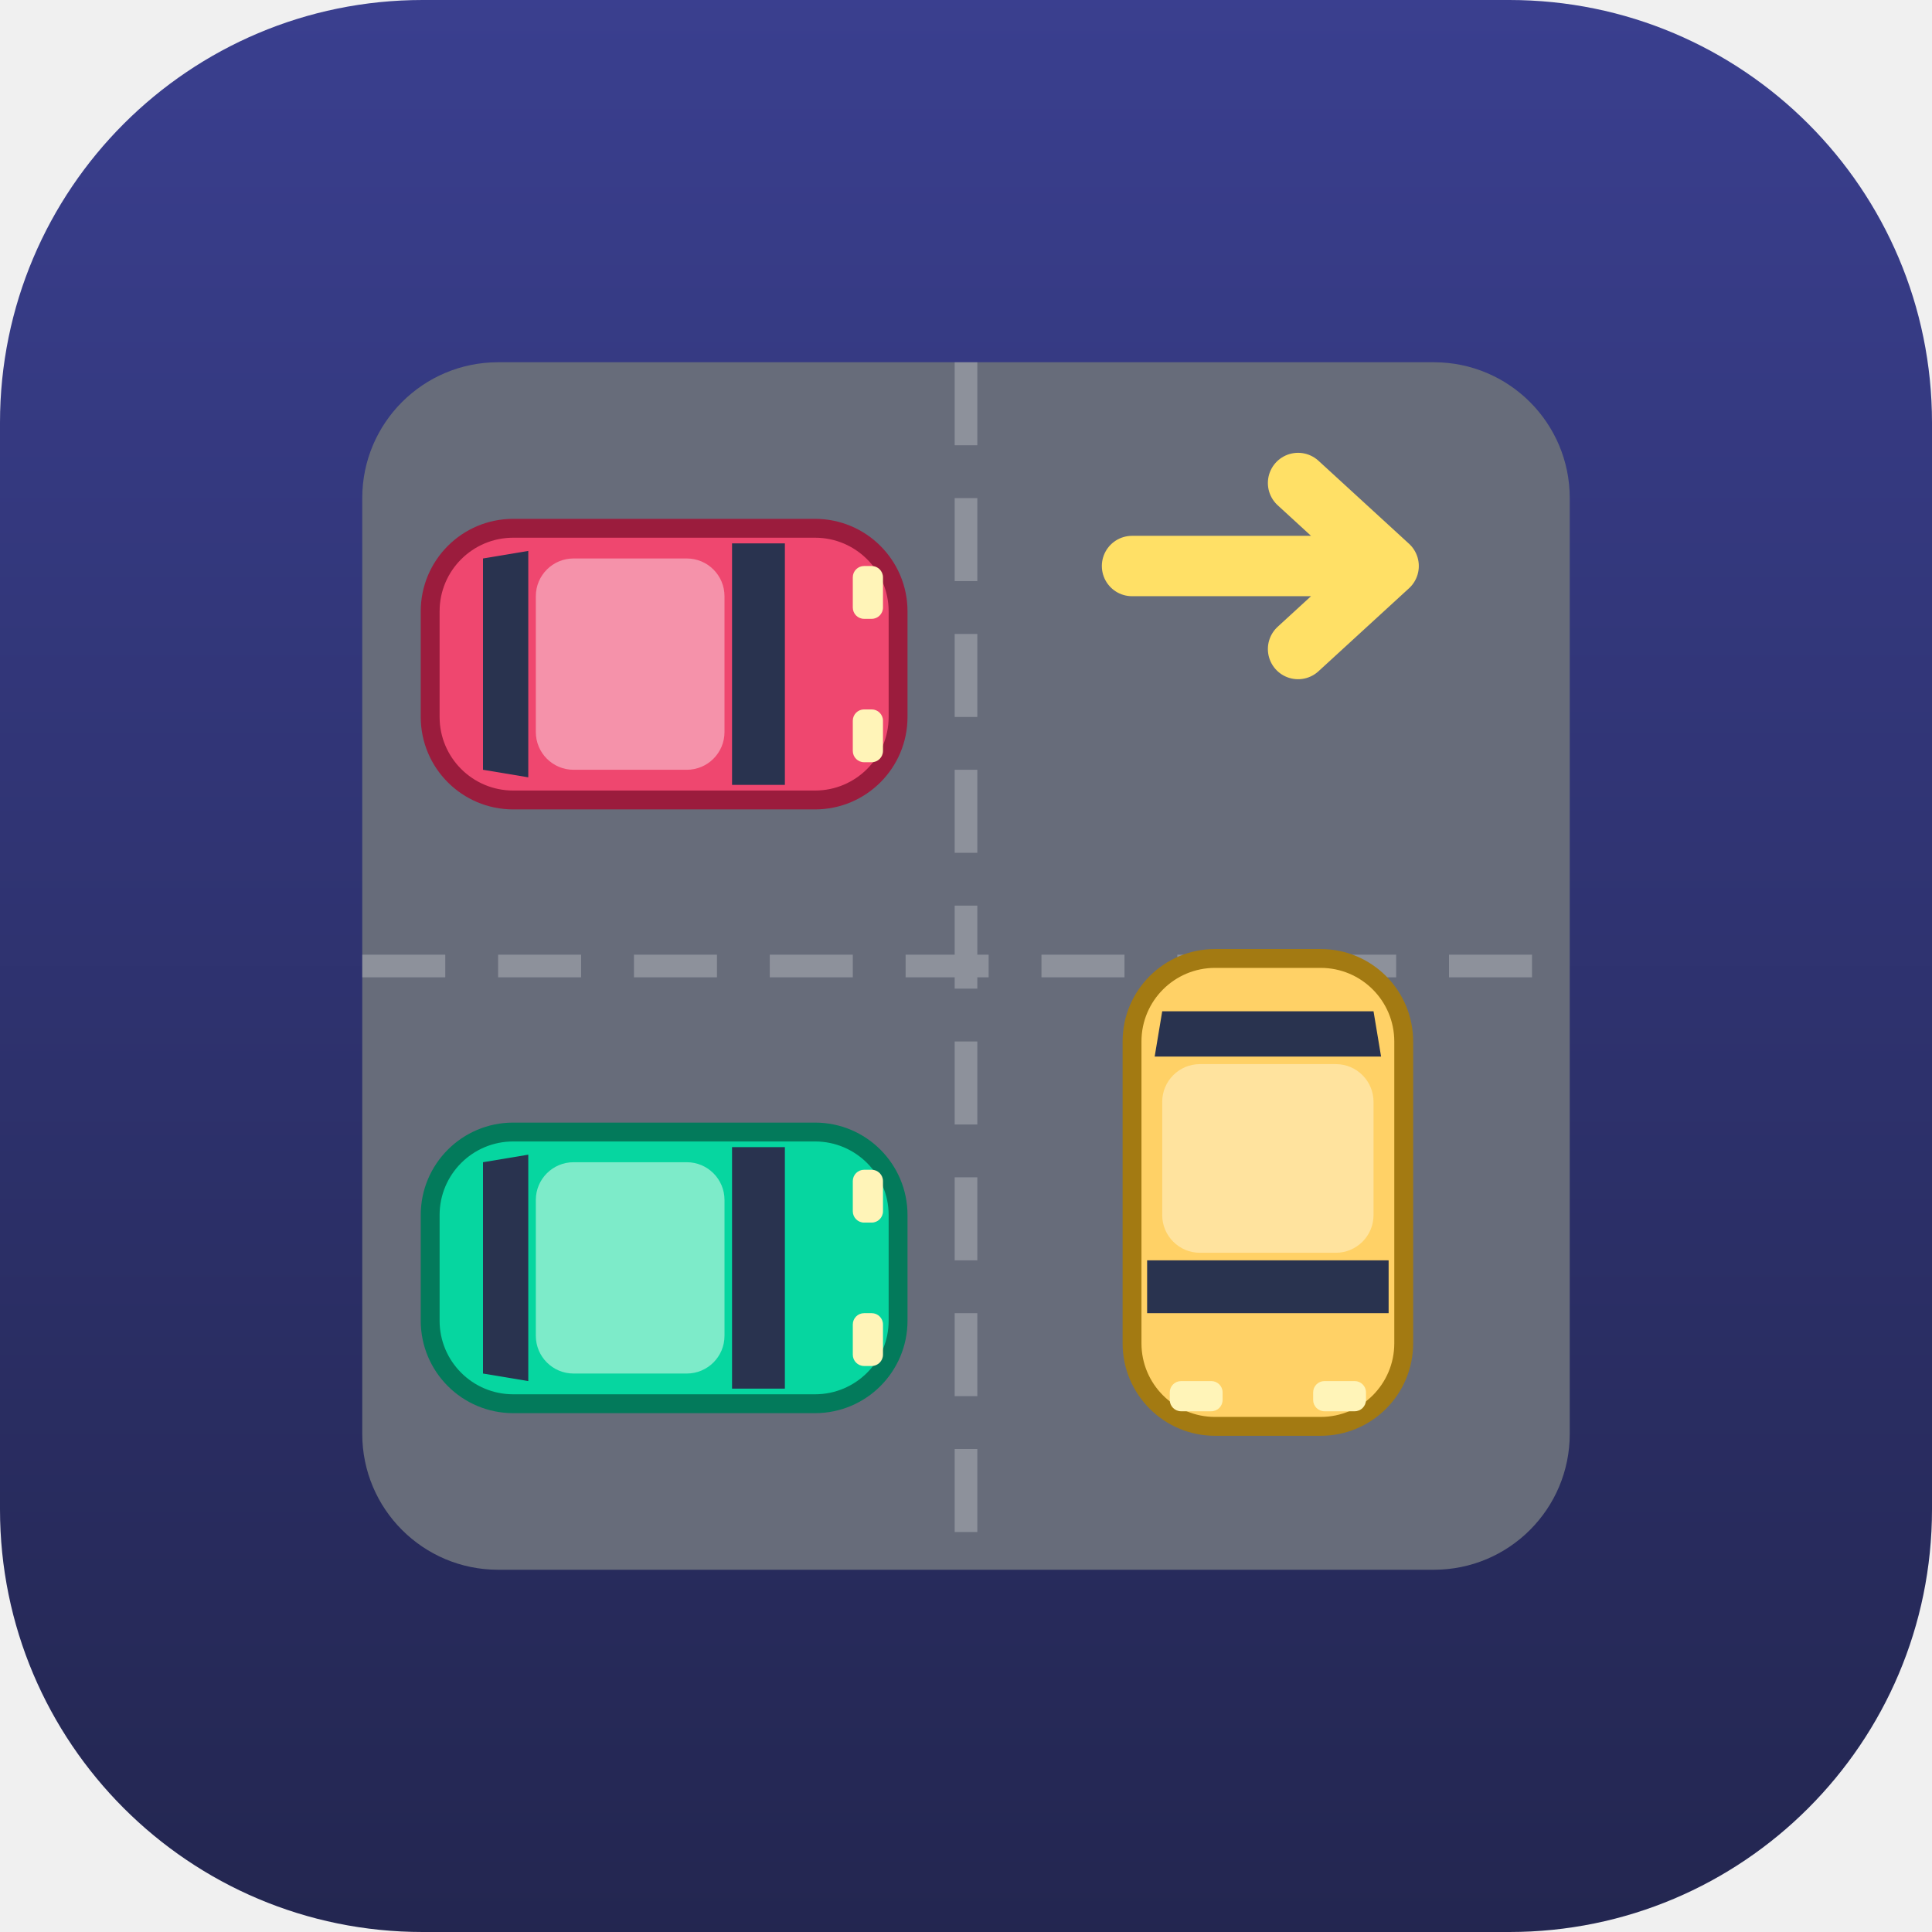
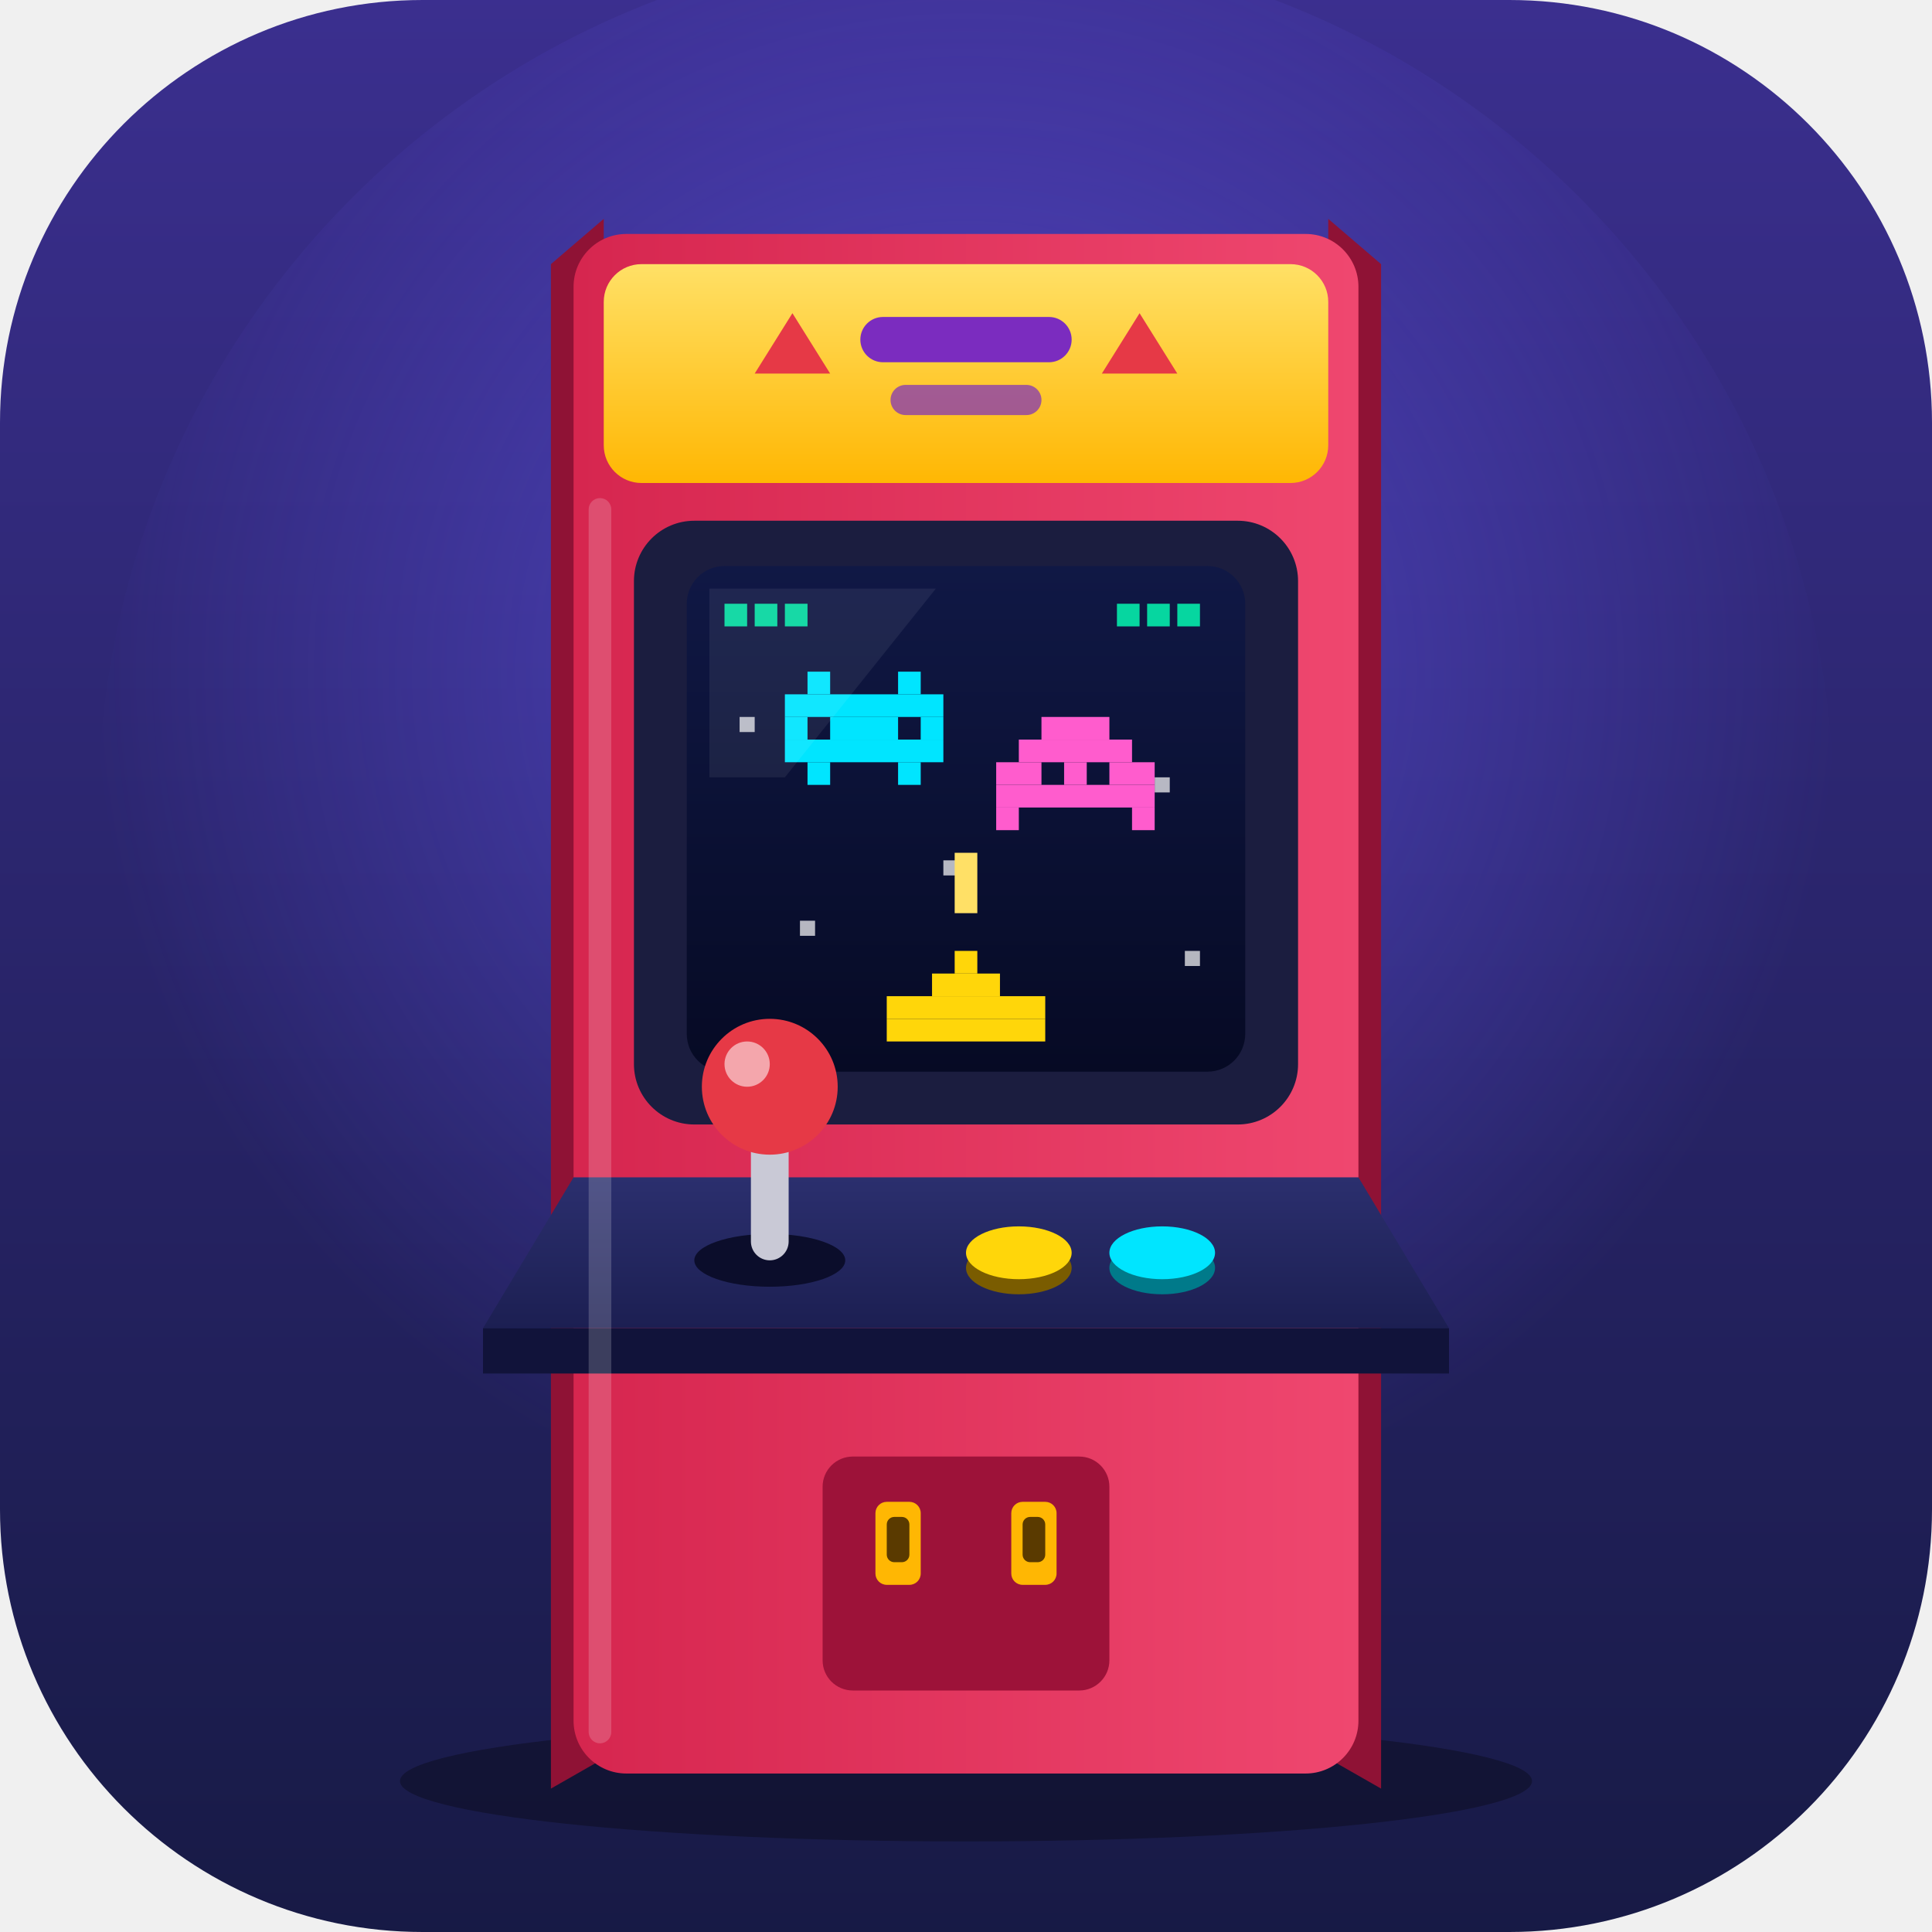
<svg xmlns="http://www.w3.org/2000/svg" viewBox="0 0 512 512">
  <defs>
-     <linearGradient id="bg" x1="0" y1="0" x2="0" y2="1">
-       <stop offset="0" stop-color="#3a3f8f" />
-       <stop offset="1" stop-color="#232650" />
+     <linearGradient id="bgfill" x1="0" y1="0" x2="0" y2="1">
+       <stop offset="0" stop-color="#3b2f8f" />
+       <stop offset="1" stop-color="#171a45" />
+     </linearGradient>
+     <radialGradient id="glow" cx="0.5" cy="0.42" r="0.5">
+       <stop offset="0" stop-color="#6b5cff" stop-opacity=".55" />
+       <stop offset="1" stop-color="#6b5cff" stop-opacity="0" />
+     </radialGradient>
+     <linearGradient id="body" x1="0" y1="0" x2="1" y2="0">
+       <stop offset="0" stop-color="#d6264f" />
+       <stop offset="1" stop-color="#ef476f" />
+     </linearGradient>
+     <linearGradient id="marquee" x1="0" y1="0" x2="0" y2="1">
+       <stop offset="0" stop-color="#ffe066" />
+       <stop offset="1" stop-color="#ffb703" />
+     </linearGradient>
+     <linearGradient id="screen" x1="0" y1="0" x2="0" y2="1">
+       <stop offset="0" stop-color="#101845" />
+       <stop offset="1" stop-color="#060a24" />
+     </linearGradient>
+     <linearGradient id="panel" x1="0" y1="0" x2="0" y2="1">
+       <stop offset="0" stop-color="#2b2f6e" />
+       <stop offset="1" stop-color="#1c1f52" />
    </linearGradient>
  </defs>
-   <rect width="512" height="512" rx="112" fill="url(#bg)" />
-   <rect x="96" y="96" width="320" height="320" rx="36" fill="#676c7a" />
-   <path d="M96 256h320M256 96v320" stroke="#fff" stroke-opacity=".25" stroke-width="6" stroke-dasharray="22 14" />
-   <g transform="translate(176 176)">
-     <rect x="-62" y="-36" width="124" height="72" rx="22" fill="#ef476f" stroke="#9b1c3d" stroke-width="5" />
-     <path d="M18 -32l14 0 0 64 -14 0z" fill="#29334f" />
-     <rect x="-34" y="-28" width="50" height="56" rx="10" fill="#f592aa" />
-     <path d="M-36 -30l-12 2v56l12 2z" fill="#29334f" />
-     <rect x="50" y="-26" width="8" height="14" rx="3" fill="#fff4b8" />
-     <rect x="50" y="12" width="8" height="14" rx="3" fill="#fff4b8" />
+   <rect id="bg" width="512" height="512" rx="112" fill="url(#bgfill)" />
+   <g id="art">
+     <circle cx="256" cy="215" r="230" fill="url(#glow)" />
+     <ellipse cx="256" cy="472" rx="150" ry="16" fill="#000" opacity=".3" />
+     <path d="M146 70 L160 58 L160 466 L146 474 Z" fill="#8f1235" />
+     <path d="M366 70 L352 58 L352 466 L366 474 Z" fill="#8f1235" />
+     <rect x="152" y="62" width="208" height="408" rx="14" fill="url(#body)" />
+     <rect x="160" y="70" width="192" height="58" rx="10" fill="url(#marquee)" />
+     <g fill="#e63946">
+       <path d="M200 99 l10 -16 l10 16 z" />
+       <path d="M292 99 l10 -16 l10 16 z" />
+     </g>
+     <rect x="228" y="84" width="56" height="12" rx="6" fill="#7b2cbf" />
+     <rect x="236" y="102" width="40" height="8" rx="4" fill="#7b2cbf" opacity=".7" />
+     <rect x="168" y="138" width="176" height="160" rx="16" fill="#1b1d3f" />
+     <rect x="182" y="150" width="148" height="134" rx="10" fill="url(#screen)" />
+     <g fill="#ffffff" opacity=".7">
+       <rect x="196" y="190" width="4" height="4" />
+       <rect x="306" y="206" width="4" height="4" />
+       <rect x="250" y="228" width="4" height="4" />
+       <rect x="212" y="244" width="4" height="4" />
+       <rect x="314" y="252" width="4" height="4" />
+     </g>
+     <g fill="#06d6a0">
+       <rect x="192" y="160" width="6" height="6" />
+       <rect x="200" y="160" width="6" height="6" />
+       <rect x="208" y="160" width="6" height="6" />
+       <rect x="296" y="160" width="6" height="6" />
+       <rect x="304" y="160" width="6" height="6" />
+       <rect x="312" y="160" width="6" height="6" />
+     </g>
+     <g fill="#00e5ff" transform="translate(208 178)">
+       <rect x="6" y="0" width="6" height="6" />
+       <rect x="30" y="0" width="6" height="6" />
+       <rect x="0" y="6" width="42" height="6" />
+       <rect x="0" y="12" width="6" height="6" />
+       <rect x="12" y="12" width="18" height="6" />
+       <rect x="36" y="12" width="6" height="6" />
+       <rect x="0" y="18" width="42" height="6" />
+       <rect x="6" y="24" width="6" height="6" />
+       <rect x="30" y="24" width="6" height="6" />
+     </g>
+     <g fill="#ff5ccd" transform="translate(264 190)">
+       <rect x="12" y="0" width="18" height="6" />
+       <rect x="6" y="6" width="30" height="6" />
+       <rect x="0" y="12" width="12" height="6" />
+       <rect x="18" y="12" width="6" height="6" />
+       <rect x="30" y="12" width="12" height="6" />
+       <rect x="0" y="18" width="42" height="6" />
+       <rect x="0" y="24" width="6" height="6" />
+       <rect x="36" y="24" width="6" height="6" />
+     </g>
+     <rect x="253" y="226" width="6" height="16" fill="#ffe066" />
+     <g fill="#ffd60a" transform="translate(235 252)">
+       <rect x="18" y="0" width="6" height="6" />
+       <rect x="12" y="6" width="18" height="6" />
+       <rect x="0" y="12" width="42" height="6" />
+       <rect x="0" y="18" width="42" height="6" />
+     </g>
+     <path d="M188 156 h60 l-40 50 h-20 z" fill="#fff" opacity=".07" />
+     <path d="M152 312 H360 L384 352 H128 Z" fill="url(#panel)" />
+     <path d="M128 352 H384 V364 H128 Z" fill="#11133a" />
+     <ellipse cx="204" cy="334" rx="20" ry="7" fill="#0b0d2b" />
+     <rect x="199" y="292" width="10" height="42" rx="5" fill="#c9c9d6" />
+     <circle cx="204" cy="288" r="18" fill="#e63946" />
+     <circle cx="198" cy="282" r="6" fill="#fff" opacity=".55" />
+     <ellipse cx="270" cy="336" rx="14" ry="7" fill="#7a5c00" />
+     <ellipse cx="270" cy="332" rx="14" ry="7" fill="#ffd60a" />
+     <ellipse cx="308" cy="336" rx="14" ry="7" fill="#007a8a" />
+     <ellipse cx="308" cy="332" rx="14" ry="7" fill="#00e5ff" />
+     <rect x="218" y="386" width="76" height="62" rx="8" fill="#9d1239" />
+     <rect x="232" y="398" width="12" height="22" rx="3" fill="#ffb703" />
+     <rect x="268" y="398" width="12" height="22" rx="3" fill="#ffb703" />
+     <rect x="235" y="402" width="6" height="12" rx="2" fill="#5a3a00" />
+     <rect x="271" y="402" width="6" height="12" rx="2" fill="#5a3a00" />
+     <rect x="156" y="132" width="6" height="330" rx="3" fill="#fff" opacity=".18" />
  </g>
-   <g transform="translate(336 316) rotate(90)">
-     <rect x="-62" y="-36" width="124" height="72" rx="22" fill="#ffd166" stroke="#a37a12" stroke-width="5" />
-     <path d="M18 -32l14 0 0 64 -14 0z" fill="#29334f" />
-     <rect x="-34" y="-28" width="50" height="56" rx="10" fill="#ffe39e" />
-     <path d="M-36 -30l-12 2v56l12 2z" fill="#29334f" />
-     <rect x="50" y="-26" width="8" height="14" rx="3" fill="#fff4b8" />
-     <rect x="50" y="12" width="8" height="14" rx="3" fill="#fff4b8" />
-   </g>
-   <g transform="translate(176 336)">
-     <rect x="-62" y="-36" width="124" height="72" rx="22" fill="#06d6a0" stroke="#037a5b" stroke-width="5" />
-     <path d="M18 -32l14 0 0 64 -14 0z" fill="#29334f" />
-     <rect x="-34" y="-28" width="50" height="56" rx="10" fill="#7debc9" />
-     <path d="M-36 -30l-12 2v56l12 2z" fill="#29334f" />
-     <rect x="50" y="-26" width="8" height="14" rx="3" fill="#fff4b8" />
-     <rect x="50" y="12" width="8" height="14" rx="3" fill="#fff4b8" />
-   </g>
-   <path d="M300 150l60 0M344 128l24 22-24 22" fill="none" stroke="#ffe066" stroke-width="16" stroke-linecap="round" stroke-linejoin="round" />
</svg>
